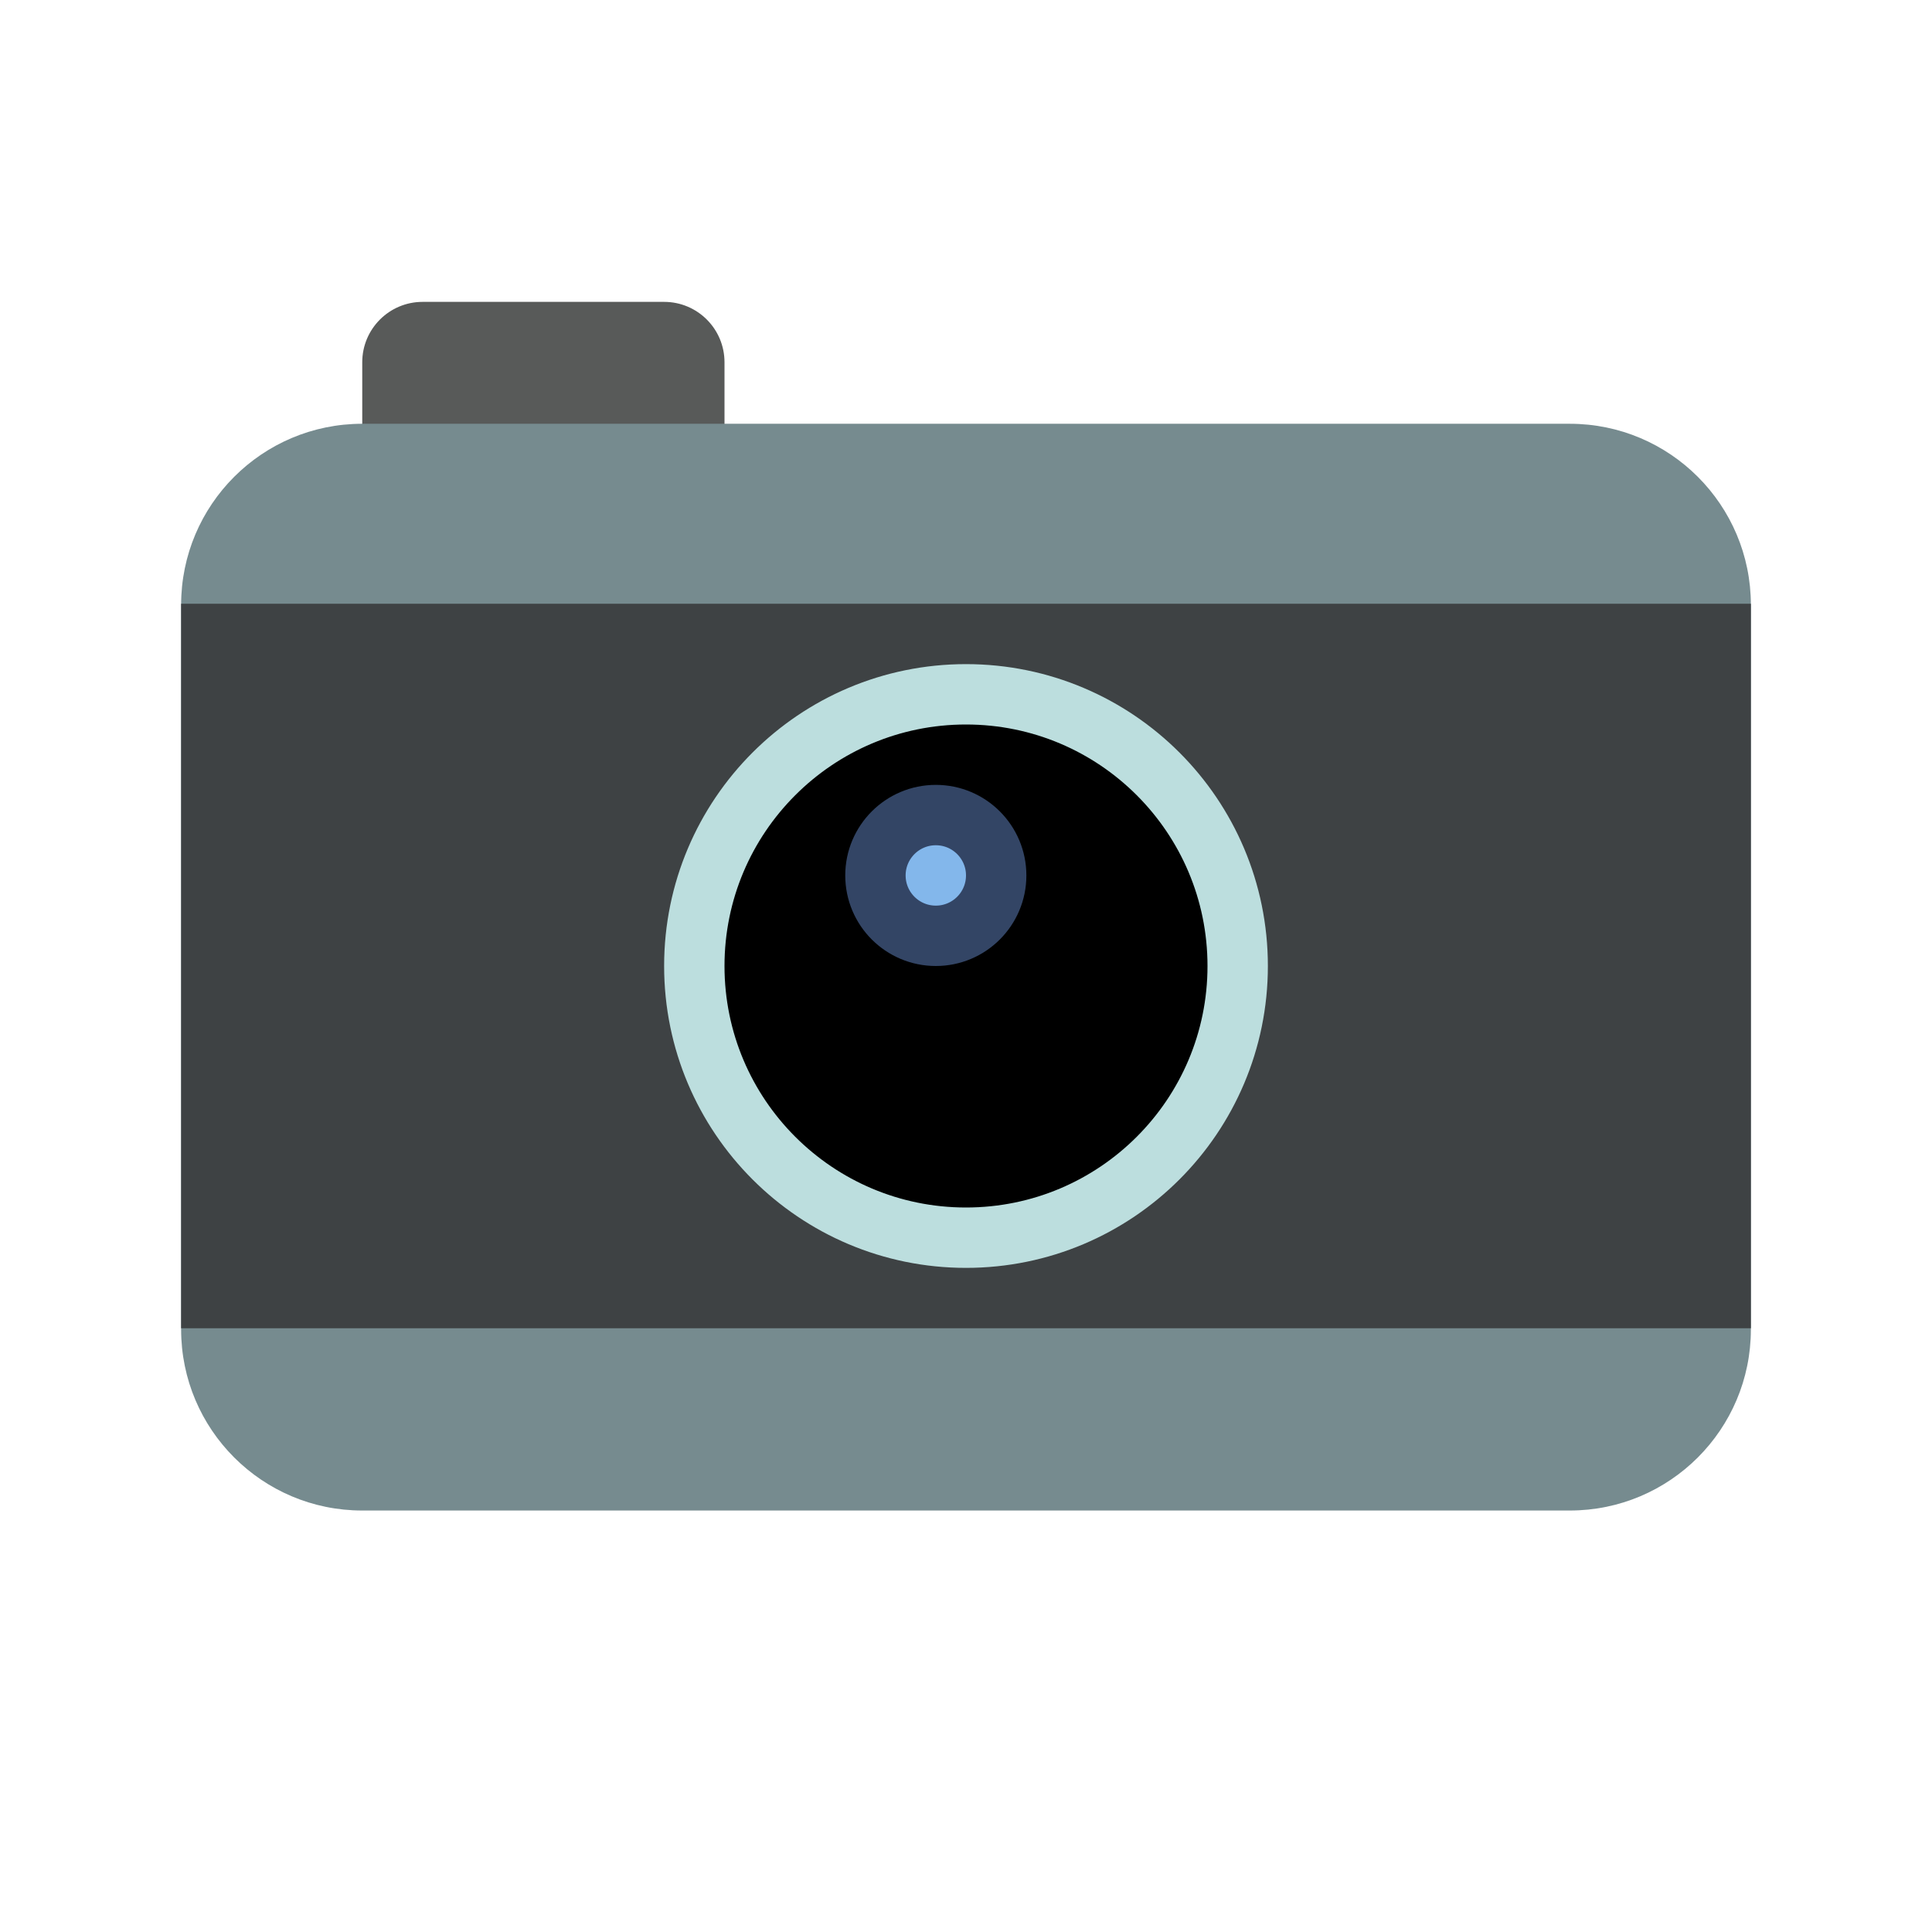
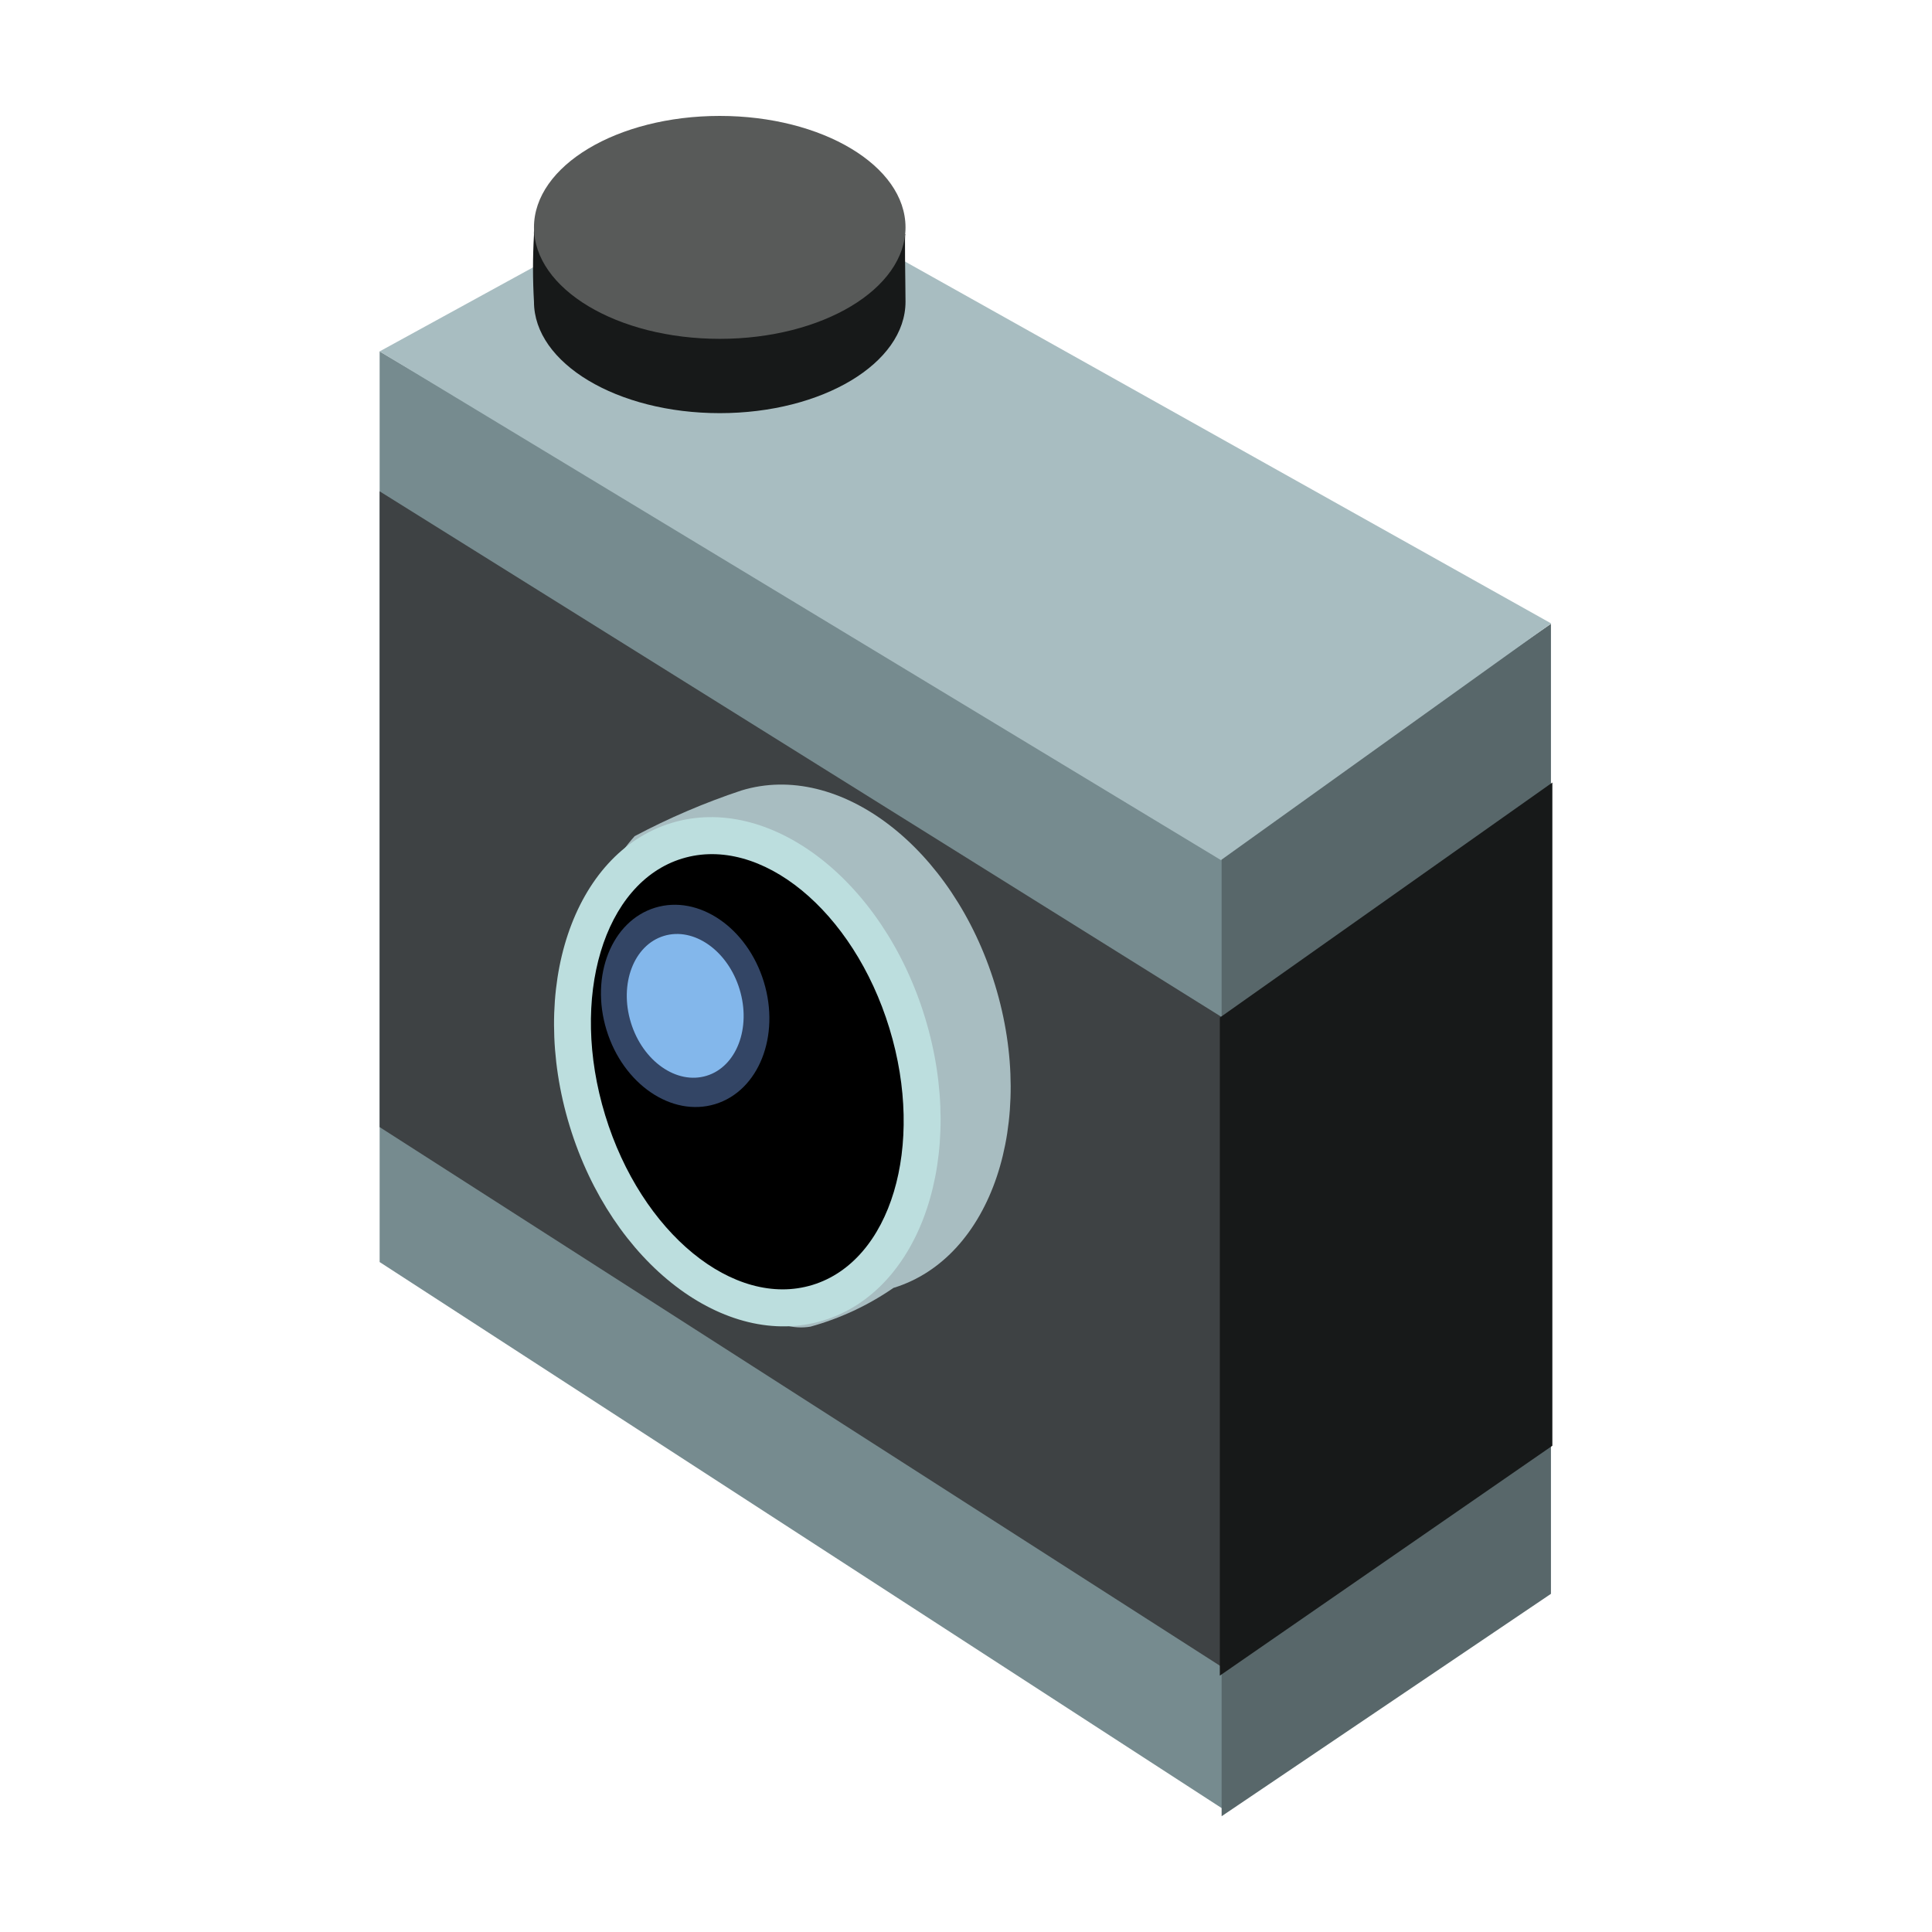
- <svg xmlns="http://www.w3.org/2000/svg" version="1.1" viewBox="0 0 32 32">
-   <rect x="6" y="5" width="6" height="4" rx="1" ry="1" fill="#585a59" />
-   <rect x="3" y="7.019" width="26" height="18" rx="3" ry="3" fill="#768b8f" />
-   <rect x="3" y="10" width="26" height="12" fill="#3e4244" />
-   <circle cx="16" cy="16" r="4.5" stroke="#bcdede" stroke-width="1" />
-   <circle cx="15.5" cy="14.5" r="1" fill="#83b7eb" stroke="#334565" stroke-width="1" />
+ <svg xmlns="http://www.w3.org/2000/svg" width="26" height="26" viewBox="0 0 26 26">
+   <defs>
+     <clipPath id="clip-PhotoMode">
+       <rect width="26" height="26" />
+     </clipPath>
+   </defs>
+   <g id="PhotoMode" clip-path="url(#clip-PhotoMode)">
+     <path id="Path_3689" data-name="Path 3689" d="M476.923-945.576l11.4,7.393v-12.891l-11.4-6.757Z" transform="translate(-471.814 962.56)" fill="#768b8f" />
+     <path id="Path_3688" data-name="Path 3688" d="M476.923-947.129l11.332,7.264v-8.745l-11.332-7.075Z" transform="translate(-471.814 962.297)" fill="#3e4244" />
+     <path id="Path_3690" data-name="Path 3690" d="M489.847-950.581l4.432-3.073V-940.6l-4.432,2.993Z" transform="translate(-473.407 962.049)" fill="#58676a" />
+     <path id="Path_3691" data-name="Path 3691" d="M489.82-948.056l4.475-3.163v8.925L489.82-939.2Z" transform="translate(-473.404 961.75)" fill="#171919" />
+     <path id="Path_3692" data-name="Path 3692" d="M478.923-956.831l4.666-2.556,11.1,6.217-4.444,3.185Z" transform="translate(-473.814 961.56)" fill="#a8bdc1" />
+     <path id="Path_3693" data-name="Path 3693" d="M2.5,0C3.524,0,4.464-.2,5,.6c-.016-.093,0,.684,0,.9C5,2.328,3.881,3,2.5,3S0,2.328,0,1.5A7.8,7.8,0,0,1,0,.6C-.031.017,1.121,0,2.5,0Z" transform="translate(7.186 2.56)" fill="#171919" />
+     <ellipse id="Ellipse_920" data-name="Ellipse 920" cx="2.5" cy="1.5" rx="2.5" ry="1.5" transform="translate(7.186 1.56)" fill="#585a59" />
+     <path id="Path_3694" data-name="Path 3694" d="M2.5,0C3.881,0,5,1.567,5,3.5S3.881,7,2.5,7a3.688,3.688,0,0,1-1.22.172C.343,7.048,0,5.3,0,3.5,0,2.077-.2.862.947.168A9.363,9.363,0,0,1,2.5,0Z" transform="translate(7.586 11.369) rotate(-17)" fill="#a8bdc1" />
+     <ellipse id="Ellipse_922" data-name="Ellipse 922" cx="2.5" cy="3.5" rx="2.5" ry="3.5" transform="translate(6.643 11.807) rotate(-17)" fill="#bcdede" />
+     <ellipse id="Ellipse_923" data-name="Ellipse 923" cx="2" cy="3" rx="2" ry="3" transform="translate(7.267 12.139) rotate(-17)" />
+     <ellipse id="Ellipse_924" data-name="Ellipse 924" cx="1.107" cy="1.382" rx="1.107" ry="1.382" transform="translate(7.758 12.539) rotate(-17)" fill="#334565" />
+     <ellipse id="Ellipse_925" data-name="Ellipse 925" cx="0.765" cy="0.984" rx="0.765" ry="0.984" transform="translate(8.202 12.819) rotate(-17)" fill="#83b7eb" />
+   </g>
</svg>
